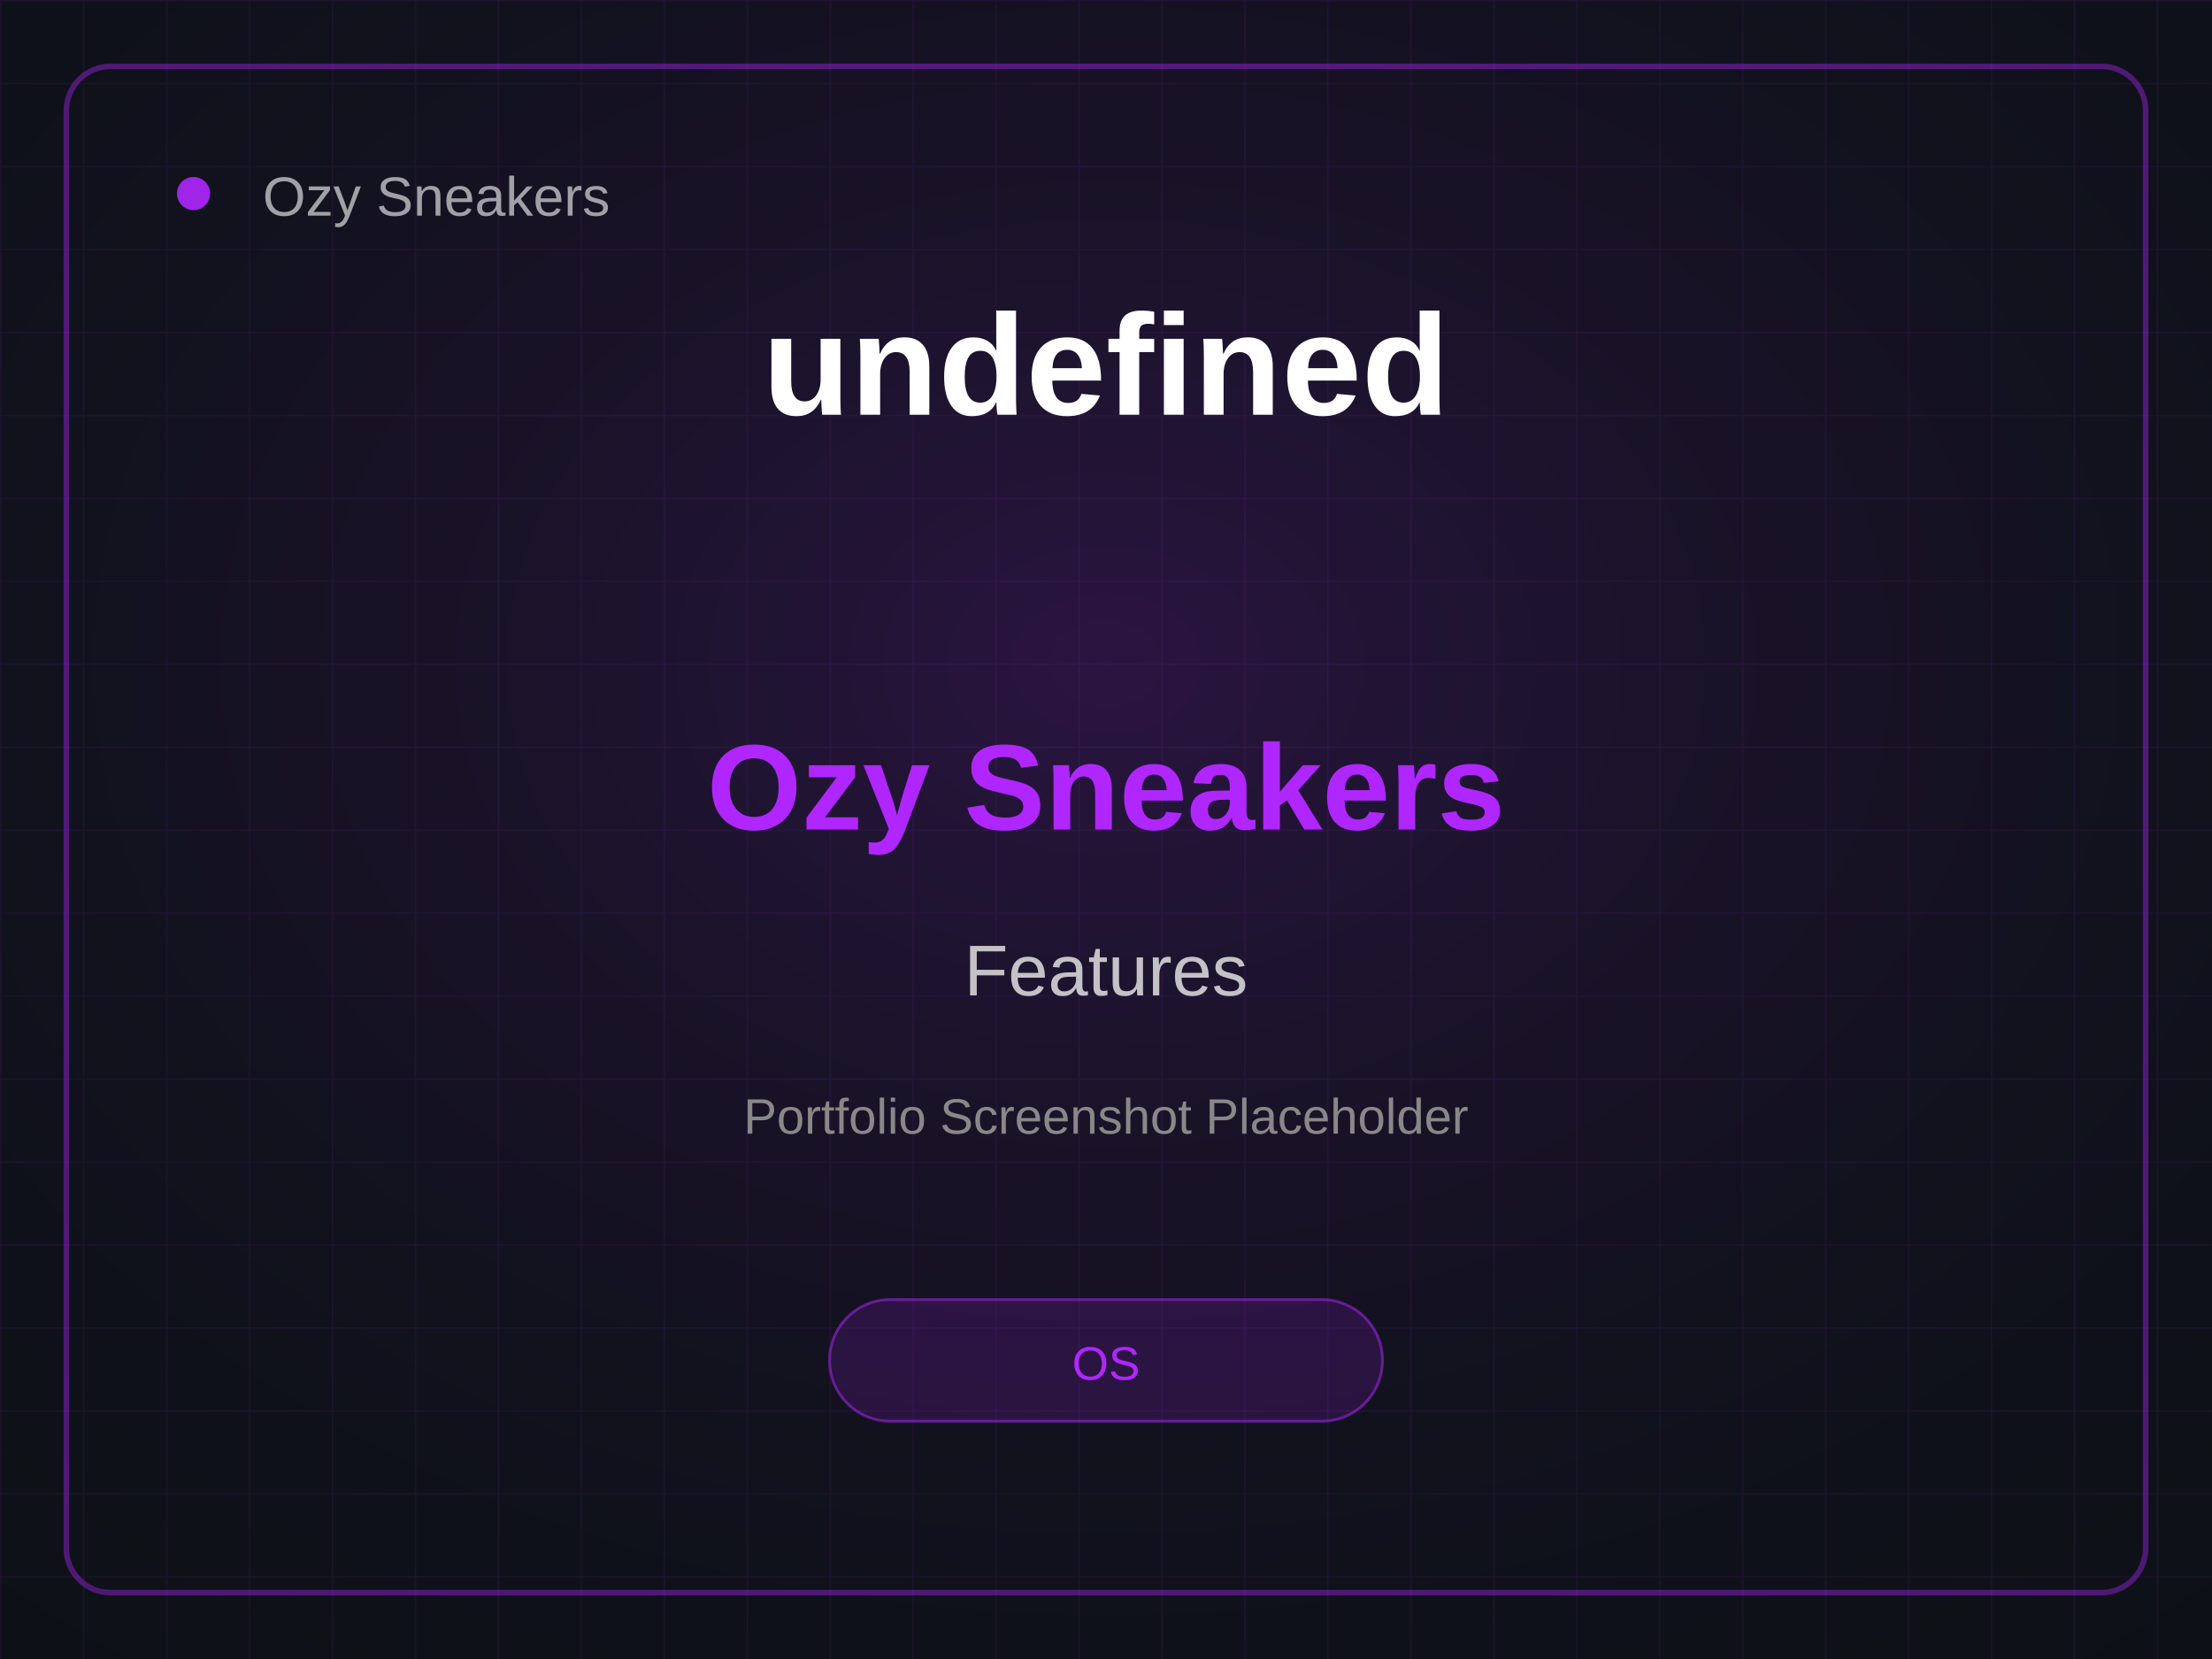
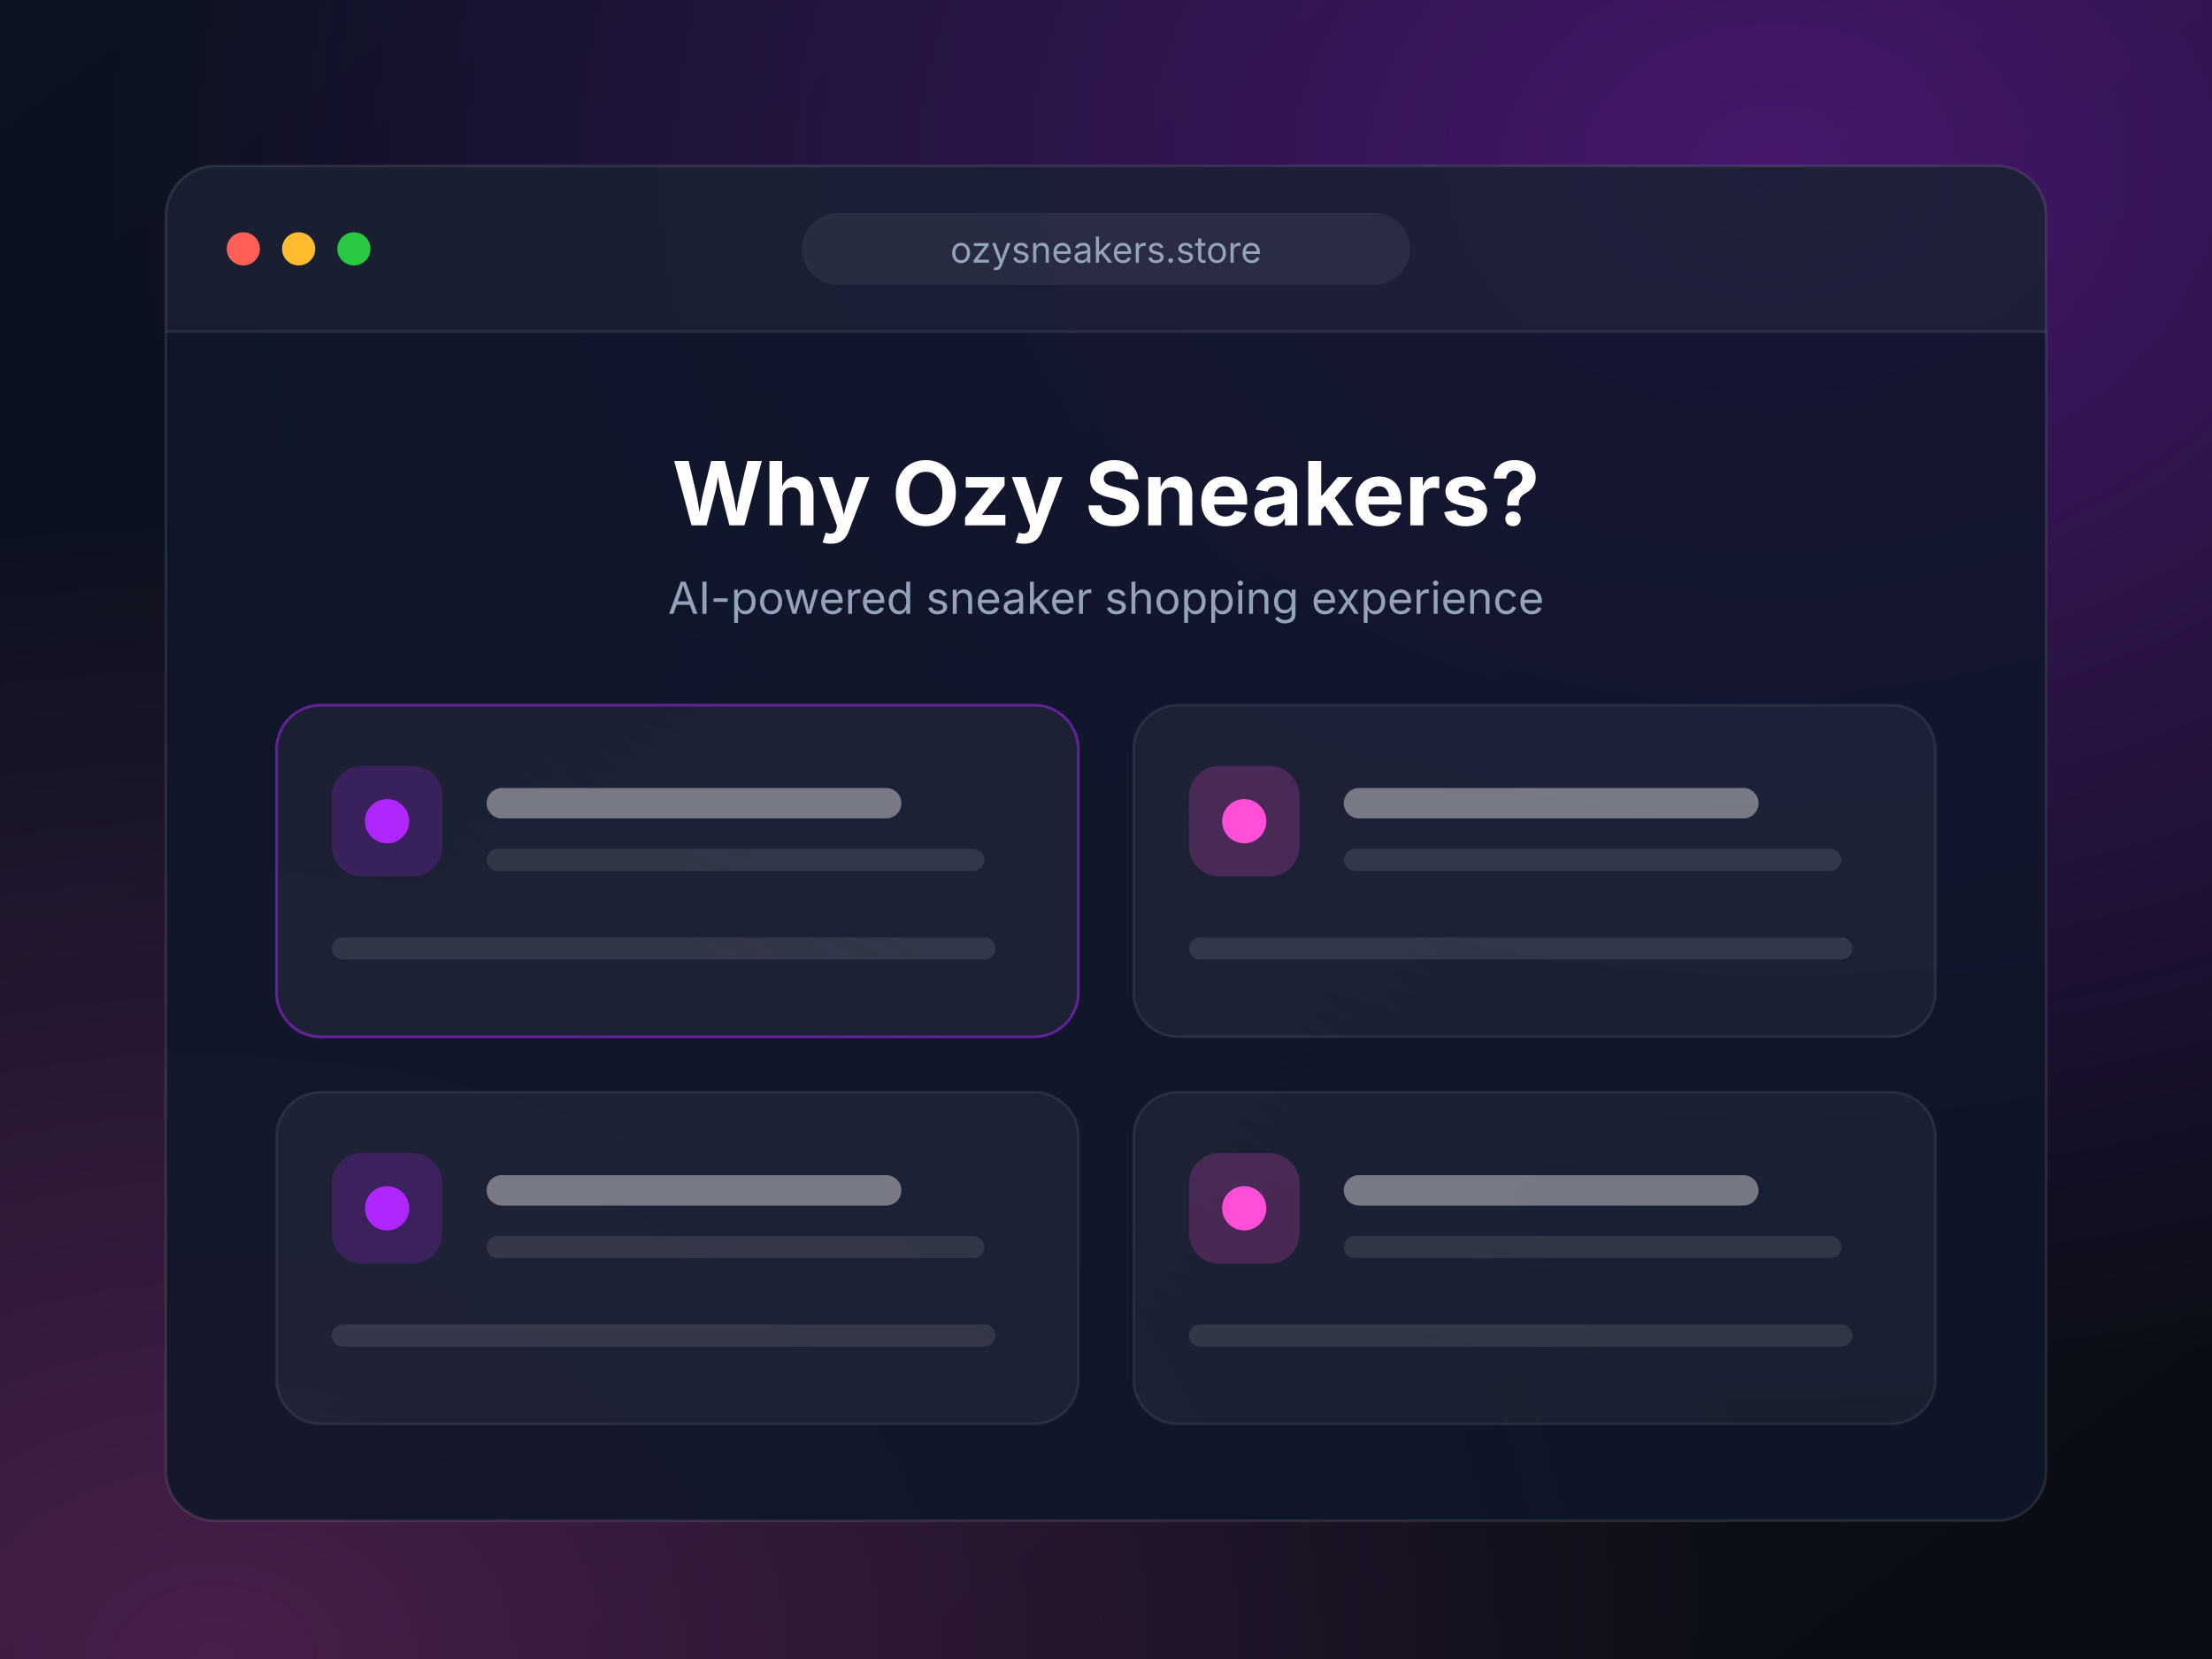
<svg xmlns="http://www.w3.org/2000/svg" width="800" height="600" viewBox="0 0 800 600">
  <defs>
-     <radialGradient id="g" cx="50%" cy="40%" r="80%">
-       <stop offset="0%" stop-color="#b026ff" stop-opacity="0.18" />
-       <stop offset="100%" stop-color="#0d1117" stop-opacity="0" />
+     <linearGradient id="bg" x1="0" y1="0" x2="1" y2="1">
+       <stop offset="0%" stop-color="#0b1220" />
+       <stop offset="100%" stop-color="#0a0d14" />
+     </linearGradient>
+     <radialGradient id="glow" cx="80%" cy="10%" r="75%">
+       <stop offset="0%" stop-color="#b026ff" stop-opacity="0.35" />
+       <stop offset="100%" stop-color="#b026ff" stop-opacity="0" />
    </radialGradient>
-     <pattern id="grid" width="30" height="30" patternUnits="userSpaceOnUse">
-       <path d="M30 0H0V30" fill="none" stroke="#b026ff" stroke-opacity="0.08" />
-     </pattern>
+     <radialGradient id="glow2" cx="10%" cy="100%" r="70%">
+       <stop offset="0%" stop-color="#ff4fd8" stop-opacity="0.25" />
+       <stop offset="100%" stop-color="#ff4fd8" stop-opacity="0" />
+     </radialGradient>
+     <radialGradient id="orb" cx="50%" cy="50%" r="50%">
+       <stop offset="0%" stop-color="#b026ff" stop-opacity="0.55" />
+       <stop offset="60%" stop-color="#ff4fd8" stop-opacity="0.2" />
+       <stop offset="100%" stop-color="#ff4fd8" stop-opacity="0" />
+     </radialGradient>
+     <linearGradient id="btn" x1="0" y1="0" x2="1" y2="0">
+       <stop offset="0%" stop-color="#b026ff" />
+       <stop offset="100%" stop-color="#ff4fd8" />
+     </linearGradient>
  </defs>
-   <rect width="800" height="600" fill="#0d1117" />
-   <rect width="800" height="600" fill="url(#grid)" />
-   <rect width="800" height="600" fill="url(#g)" />
-   <rect x="24" y="24" width="752" height="552" fill="none" stroke="#b026ff" stroke-opacity="0.4" stroke-width="2" rx="16" />
-   <circle cx="70" cy="70" r="6" fill="#b026ff" fill-opacity="0.9" />
-   <text x="95" y="78" font-family="Arial" font-size="20" fill="#ffffff" fill-opacity="0.6">Ozy Sneakers</text>
-   <text x="400" y="150" text-anchor="middle" font-family="Arial" font-size="52" font-weight="bold" fill="#ffffff">undefined</text>
-   <text x="400" y="300" text-anchor="middle" font-family="Arial" font-size="44" font-weight="bold" fill="#b026ff">Ozy Sneakers</text>
-   <text x="400" y="360" text-anchor="middle" font-family="Arial" font-size="26" fill="#e0e0e0" fill-opacity="0.85">Features</text>
-   <text x="400" y="410" text-anchor="middle" font-family="Arial" font-size="18" fill="#888888">Portfolio Screenshot Placeholder</text>
-   <rect x="300" y="470" width="200" height="44" rx="22" fill="#b026ff" fill-opacity="0.15" stroke="#b026ff" stroke-opacity="0.5" />
-   <text x="400" y="499" text-anchor="middle" font-family="Arial" font-size="17" fill="#b026ff">OS</text>
+   <rect width="800" height="600" fill="url(#bg)" />
+   <rect width="800" height="600" fill="url(#glow)" />
+   <rect width="800" height="600" fill="url(#glow2)" />
+   <rect x="60" y="60" width="680" height="490" rx="18" fill="#0f172a" fill-opacity="0.85" stroke="#ffffff" stroke-opacity="0.1" />
+   <path d="M60 78a18 18 0 0 1 18-18h644a18 18 0 0 1 18 18v42H60z" fill="#ffffff" fill-opacity="0.04" />
+   <circle cx="88" cy="90" r="6" fill="#ff5f57" />
+   <circle cx="108" cy="90" r="6" fill="#febc2e" />
+   <circle cx="128" cy="90" r="6" fill="#28c840" />
+   <rect x="290" y="77" width="220" height="26" rx="13" fill="#ffffff" fill-opacity="0.06" />
+   <text x="400" y="95" text-anchor="middle" font-family="Inter, 'Segoe UI', Arial, sans-serif" font-size="13" fill="#94a3b8">ozysneakers.store</text>
+   <line x1="60" y1="120" x2="740" y2="120" stroke="#ffffff" stroke-opacity="0.08" />
+   <text x="400" y="190" text-anchor="middle" font-family="Inter, 'Segoe UI', Arial, sans-serif" font-size="32" font-weight="700" fill="#ffffff">Why Ozy Sneakers?</text>
+   <text x="400" y="222" text-anchor="middle" font-family="Inter, 'Segoe UI', Arial, sans-serif" font-size="16" fill="#94a3b8">AI-powered sneaker shopping experience</text>
+   <rect x="100" y="255" width="290" height="120" rx="16" fill="#ffffff" fill-opacity="0.05" stroke="#b026ff" stroke-opacity="0.5" />
+   <rect x="120" y="277" width="40" height="40" rx="11" fill="#b026ff" fill-opacity="0.2" />
+   <circle cx="140" cy="297" r="8" fill="#b026ff" />
+   <rect x="176" y="285" width="150" height="11" rx="5.5" fill="#ffffff" fill-opacity="0.4" />
+   <rect x="176" y="307" width="180" height="8" rx="4" fill="#ffffff" fill-opacity="0.1" />
+   <rect x="120" y="339" width="240" height="8" rx="4" fill="#ffffff" fill-opacity="0.1" />
+   <rect x="410" y="255" width="290" height="120" rx="16" fill="#ffffff" fill-opacity="0.05" stroke="#ffffff" stroke-opacity="0.08" />
+   <rect x="430" y="277" width="40" height="40" rx="11" fill="#ff4fd8" fill-opacity="0.2" />
+   <circle cx="450" cy="297" r="8" fill="#ff4fd8" />
+   <rect x="486" y="285" width="150" height="11" rx="5.5" fill="#ffffff" fill-opacity="0.4" />
+   <rect x="486" y="307" width="180" height="8" rx="4" fill="#ffffff" fill-opacity="0.1" />
+   <rect x="430" y="339" width="240" height="8" rx="4" fill="#ffffff" fill-opacity="0.1" />
+   <rect x="100" y="395" width="290" height="120" rx="16" fill="#ffffff" fill-opacity="0.05" stroke="#ffffff" stroke-opacity="0.08" />
+   <rect x="120" y="417" width="40" height="40" rx="11" fill="#b026ff" fill-opacity="0.2" />
+   <circle cx="140" cy="437" r="8" fill="#b026ff" />
+   <rect x="176" y="425" width="150" height="11" rx="5.5" fill="#ffffff" fill-opacity="0.4" />
+   <rect x="176" y="447" width="180" height="8" rx="4" fill="#ffffff" fill-opacity="0.1" />
+   <rect x="120" y="479" width="240" height="8" rx="4" fill="#ffffff" fill-opacity="0.1" />
+   <rect x="410" y="395" width="290" height="120" rx="16" fill="#ffffff" fill-opacity="0.05" stroke="#ffffff" stroke-opacity="0.08" />
+   <rect x="430" y="417" width="40" height="40" rx="11" fill="#ff4fd8" fill-opacity="0.2" />
+   <circle cx="450" cy="437" r="8" fill="#ff4fd8" />
+   <rect x="486" y="425" width="150" height="11" rx="5.5" fill="#ffffff" fill-opacity="0.4" />
+   <rect x="486" y="447" width="180" height="8" rx="4" fill="#ffffff" fill-opacity="0.1" />
+   <rect x="430" y="479" width="240" height="8" rx="4" fill="#ffffff" fill-opacity="0.1" />
</svg>
